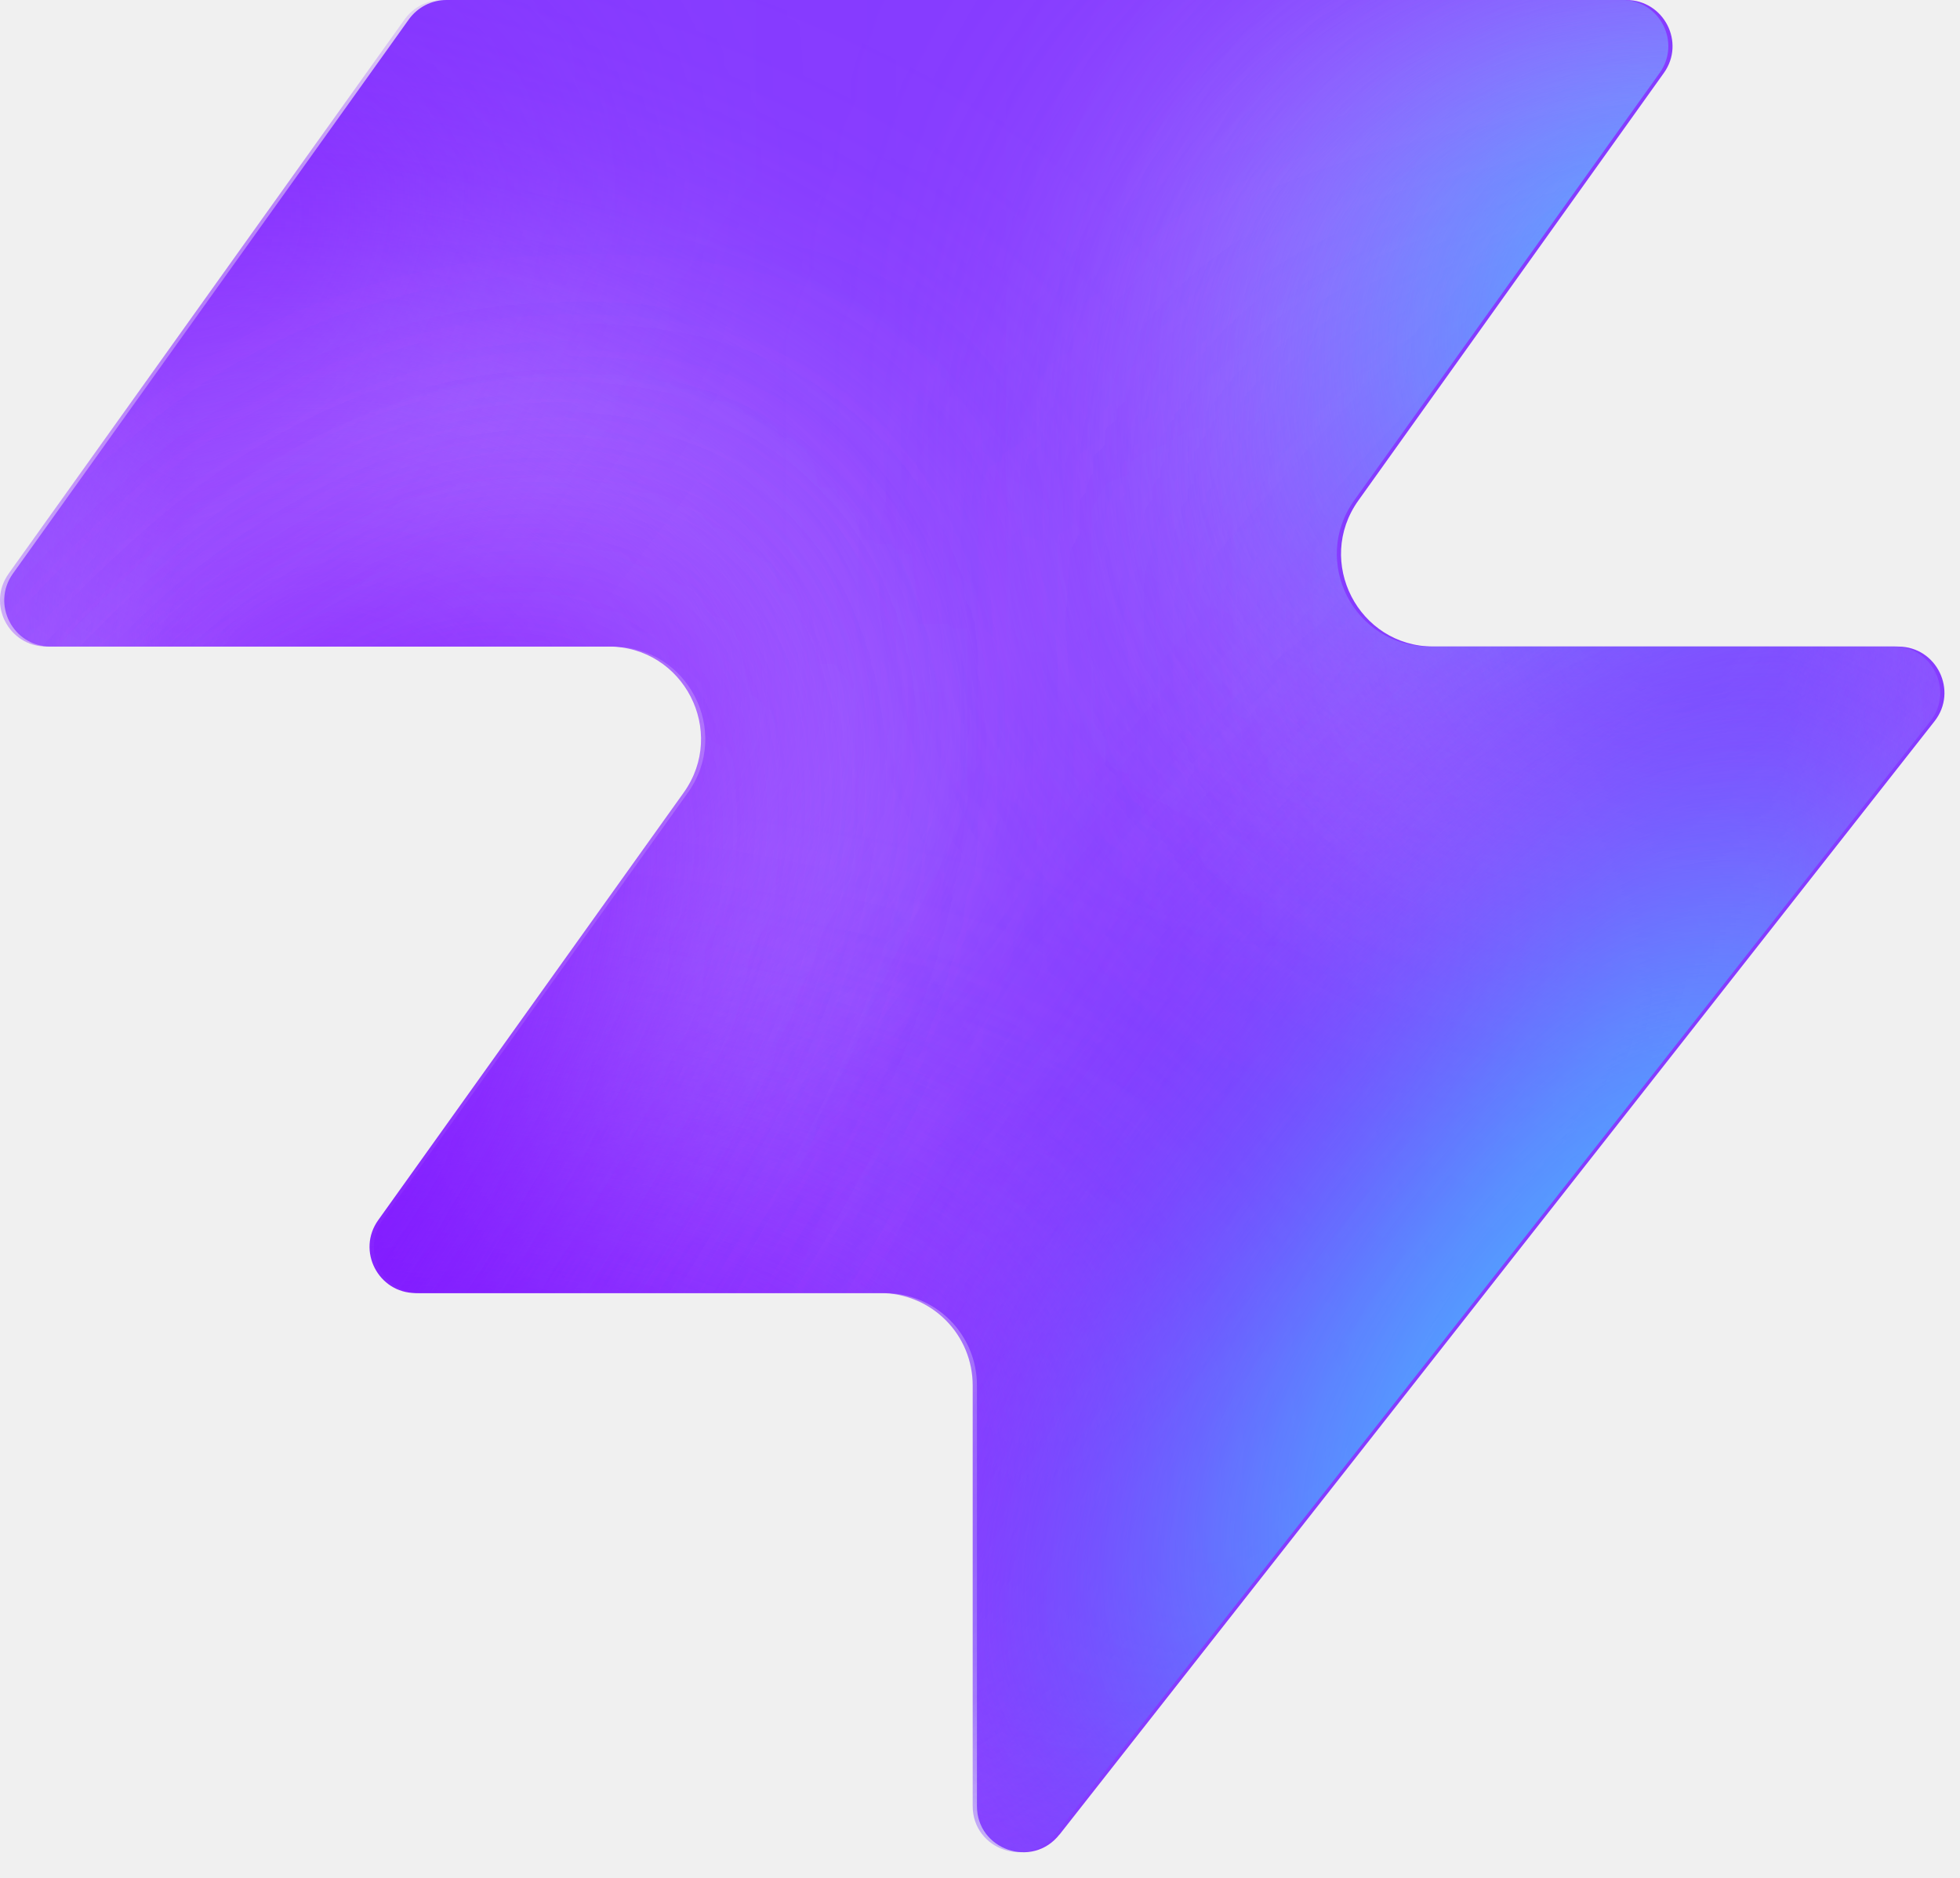
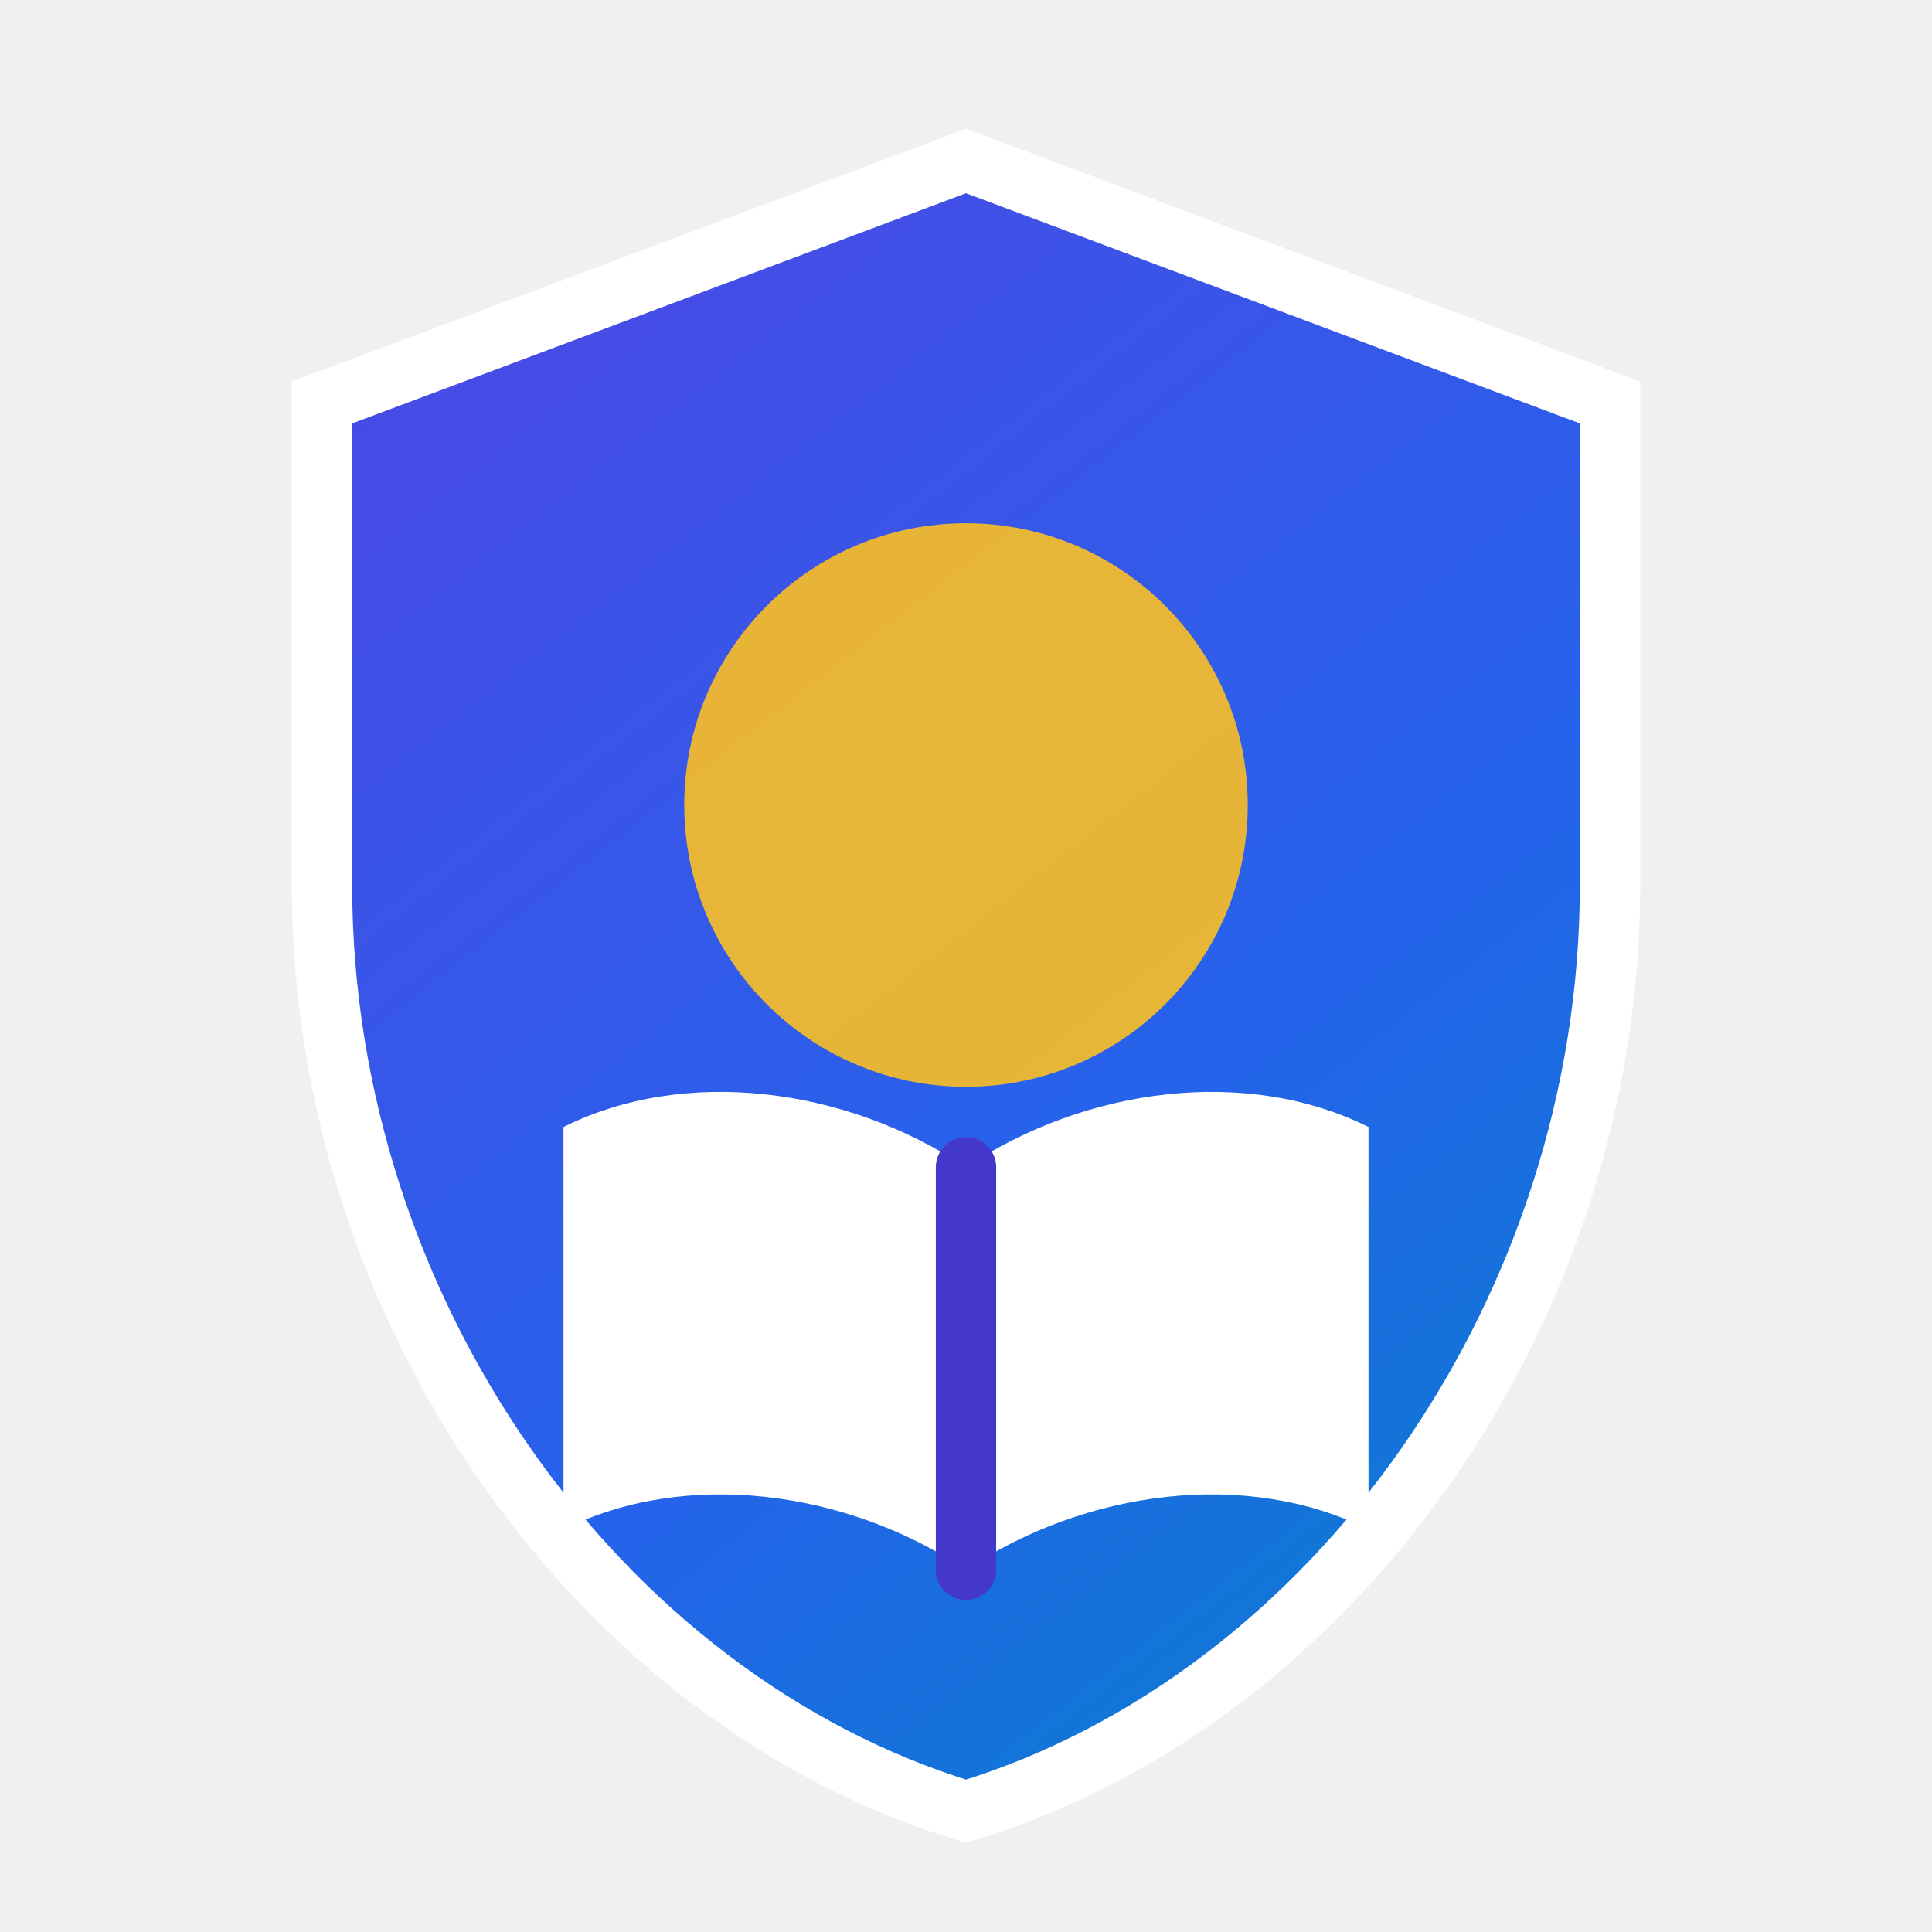
- <svg xmlns="http://www.w3.org/2000/svg" width="48" height="46" fill="none" viewBox="0 0 48 46">
-   <path fill="#863bff" d="M25.946 44.938c-.664.845-2.021.375-2.021-.698V33.937a2.26 2.26 0 0 0-2.262-2.262H10.287c-.92 0-1.456-1.04-.92-1.788l7.48-10.471c1.07-1.497 0-3.578-1.842-3.578H1.237c-.92 0-1.456-1.04-.92-1.788L10.013.474c.214-.297.556-.474.92-.474h28.894c.92 0 1.456 1.04.92 1.788l-7.48 10.471c-1.07 1.498 0 3.579 1.842 3.579h11.377c.943 0 1.473 1.088.89 1.83L25.947 44.94z" style="fill:#863bff;fill:color(display-p3 .525 .23 1);fill-opacity:1" />
-   <mask id="a" width="48" height="46" x="0" y="0" maskUnits="userSpaceOnUse" style="mask-type:alpha">
-     <path fill="#000" d="M25.842 44.938c-.664.844-2.021.375-2.021-.698V33.937a2.26 2.26 0 0 0-2.262-2.262H10.183c-.92 0-1.456-1.04-.92-1.788l7.48-10.471c1.07-1.498 0-3.579-1.842-3.579H1.133c-.92 0-1.456-1.04-.92-1.787L9.91.473c.214-.297.556-.474.92-.474h28.894c.92 0 1.456 1.04.92 1.788l-7.48 10.471c-1.07 1.498 0 3.578 1.842 3.578h11.377c.943 0 1.473 1.088.89 1.832L25.843 44.94z" style="fill:#000;fill-opacity:1" />
-   </mask>
-   <g mask="url(#a)">
-     <g filter="url(#b)">
-       <ellipse cx="5.508" cy="14.704" fill="#ede6ff" rx="5.508" ry="14.704" style="fill:#ede6ff;fill:color(display-p3 .927 .903 1);fill-opacity:1" transform="matrix(.00324 1 1 -.00324 -4.47 31.516)" />
-     </g>
-     <g filter="url(#c)">
-       <ellipse cx="10.399" cy="29.851" fill="#ede6ff" rx="10.399" ry="29.851" style="fill:#ede6ff;fill:color(display-p3 .927 .903 1);fill-opacity:1" transform="matrix(.00324 1 1 -.00324 -39.328 7.883)" />
-     </g>
-     <g filter="url(#d)">
-       <ellipse cx="5.508" cy="30.487" fill="#7e14ff" rx="5.508" ry="30.487" style="fill:#7e14ff;fill:color(display-p3 .492 .077 1);fill-opacity:1" transform="rotate(89.814 -25.913 -14.639)scale(1 -1)" />
-     </g>
-     <g filter="url(#e)">
-       <ellipse cx="5.508" cy="30.599" fill="#7e14ff" rx="5.508" ry="30.599" style="fill:#7e14ff;fill:color(display-p3 .492 .077 1);fill-opacity:1" transform="rotate(89.814 -32.644 -3.334)scale(1 -1)" />
-     </g>
-     <g filter="url(#f)">
-       <ellipse cx="5.508" cy="30.599" fill="#7e14ff" rx="5.508" ry="30.599" style="fill:#7e14ff;fill:color(display-p3 .492 .077 1);fill-opacity:1" transform="matrix(.00324 1 1 -.00324 -34.34 30.47)" />
-     </g>
-     <g filter="url(#g)">
-       <ellipse cx="14.072" cy="22.078" fill="#ede6ff" rx="14.072" ry="22.078" style="fill:#ede6ff;fill:color(display-p3 .927 .903 1);fill-opacity:1" transform="rotate(93.35 24.506 48.493)scale(-1 1)" />
-     </g>
-     <g filter="url(#h)">
-       <ellipse cx="3.47" cy="21.501" fill="#7e14ff" rx="3.47" ry="21.501" style="fill:#7e14ff;fill:color(display-p3 .492 .077 1);fill-opacity:1" transform="rotate(89.009 28.708 47.59)scale(-1 1)" />
-     </g>
-     <g filter="url(#i)">
-       <ellipse cx="3.47" cy="21.501" fill="#7e14ff" rx="3.47" ry="21.501" style="fill:#7e14ff;fill:color(display-p3 .492 .077 1);fill-opacity:1" transform="rotate(89.009 28.708 47.59)scale(-1 1)" />
-     </g>
-     <g filter="url(#j)">
-       <ellipse cx=".387" cy="8.972" fill="#7e14ff" rx="4.407" ry="29.108" style="fill:#7e14ff;fill:color(display-p3 .492 .077 1);fill-opacity:1" transform="rotate(39.51 .387 8.972)" />
-     </g>
-     <g filter="url(#k)">
-       <ellipse cx="47.523" cy="-6.092" fill="#7e14ff" rx="4.407" ry="29.108" style="fill:#7e14ff;fill:color(display-p3 .492 .077 1);fill-opacity:1" transform="rotate(37.892 47.523 -6.092)" />
-     </g>
-     <g filter="url(#l)">
-       <ellipse cx="41.412" cy="6.333" fill="#47bfff" rx="5.971" ry="9.665" style="fill:#47bfff;fill:color(display-p3 .28 .748 1);fill-opacity:1" transform="rotate(37.892 41.412 6.333)" />
-     </g>
-     <g filter="url(#m)">
-       <ellipse cx="-1.879" cy="38.332" fill="#7e14ff" rx="4.407" ry="29.108" style="fill:#7e14ff;fill:color(display-p3 .492 .077 1);fill-opacity:1" transform="rotate(37.892 -1.88 38.332)" />
-     </g>
-     <g filter="url(#n)">
-       <ellipse cx="-1.879" cy="38.332" fill="#7e14ff" rx="4.407" ry="29.108" style="fill:#7e14ff;fill:color(display-p3 .492 .077 1);fill-opacity:1" transform="rotate(37.892 -1.88 38.332)" />
-     </g>
-     <g filter="url(#o)">
-       <ellipse cx="35.651" cy="29.907" fill="#7e14ff" rx="4.407" ry="29.108" style="fill:#7e14ff;fill:color(display-p3 .492 .077 1);fill-opacity:1" transform="rotate(37.892 35.651 29.907)" />
-     </g>
-     <g filter="url(#p)">
-       <ellipse cx="38.418" cy="32.4" fill="#47bfff" rx="5.971" ry="15.297" style="fill:#47bfff;fill:color(display-p3 .28 .748 1);fill-opacity:1" transform="rotate(37.892 38.418 32.4)" />
-     </g>
-   </g>
+ <svg xmlns="http://www.w3.org/2000/svg" viewBox="0 0 48 48" fill="none">
+   <path d="M24 4L8 10V22C8 32.5 14.8 42.2 24 45C33.2 42.2 40 32.5 40 22V10L24 4Z" fill="url(#shieldGrad)" stroke="#FFFFFF" stroke-width="1.5" />
+   <circle cx="24" cy="20" r="7" fill="#FBBF24" opacity="0.9" />
+   <path d="M14 28C17 26.5 21 27 24 29C27 27 31 26.5 34 28V38C31 36.5 27 37 24 39C21 37 17 36.5 14 38V28Z" fill="#FFFFFF" />
+   <path d="M24 29V39" stroke="#4338CA" stroke-width="1.5" stroke-linecap="round" />
  <defs>
-     <filter id="b" width="60.045" height="41.654" x="-19.77" y="16.149" color-interpolation-filters="sRGB" filterUnits="userSpaceOnUse">
-       <feFlood flood-opacity="0" result="BackgroundImageFix" />
-       <feBlend in="SourceGraphic" in2="BackgroundImageFix" result="shape" />
-       <feGaussianBlur result="effect1_foregroundBlur_2002_17158" stdDeviation="7.659" />
-     </filter>
-     <filter id="c" width="90.34" height="51.437" x="-54.613" y="-7.533" color-interpolation-filters="sRGB" filterUnits="userSpaceOnUse">
-       <feFlood flood-opacity="0" result="BackgroundImageFix" />
-       <feBlend in="SourceGraphic" in2="BackgroundImageFix" result="shape" />
-       <feGaussianBlur result="effect1_foregroundBlur_2002_17158" stdDeviation="7.659" />
-     </filter>
-     <filter id="d" width="79.355" height="29.4" x="-49.64" y="2.03" color-interpolation-filters="sRGB" filterUnits="userSpaceOnUse">
-       <feFlood flood-opacity="0" result="BackgroundImageFix" />
-       <feBlend in="SourceGraphic" in2="BackgroundImageFix" result="shape" />
-       <feGaussianBlur result="effect1_foregroundBlur_2002_17158" stdDeviation="4.596" />
-     </filter>
-     <filter id="e" width="79.579" height="29.4" x="-45.045" y="20.029" color-interpolation-filters="sRGB" filterUnits="userSpaceOnUse">
-       <feFlood flood-opacity="0" result="BackgroundImageFix" />
-       <feBlend in="SourceGraphic" in2="BackgroundImageFix" result="shape" />
-       <feGaussianBlur result="effect1_foregroundBlur_2002_17158" stdDeviation="4.596" />
-     </filter>
-     <filter id="f" width="79.579" height="29.4" x="-43.513" y="21.178" color-interpolation-filters="sRGB" filterUnits="userSpaceOnUse">
-       <feFlood flood-opacity="0" result="BackgroundImageFix" />
-       <feBlend in="SourceGraphic" in2="BackgroundImageFix" result="shape" />
-       <feGaussianBlur result="effect1_foregroundBlur_2002_17158" stdDeviation="4.596" />
-     </filter>
-     <filter id="g" width="74.749" height="58.852" x="15.756" y="-17.901" color-interpolation-filters="sRGB" filterUnits="userSpaceOnUse">
-       <feFlood flood-opacity="0" result="BackgroundImageFix" />
-       <feBlend in="SourceGraphic" in2="BackgroundImageFix" result="shape" />
-       <feGaussianBlur result="effect1_foregroundBlur_2002_17158" stdDeviation="7.659" />
-     </filter>
-     <filter id="h" width="61.377" height="25.362" x="23.548" y="2.284" color-interpolation-filters="sRGB" filterUnits="userSpaceOnUse">
-       <feFlood flood-opacity="0" result="BackgroundImageFix" />
-       <feBlend in="SourceGraphic" in2="BackgroundImageFix" result="shape" />
-       <feGaussianBlur result="effect1_foregroundBlur_2002_17158" stdDeviation="4.596" />
-     </filter>
-     <filter id="i" width="61.377" height="25.362" x="23.548" y="2.284" color-interpolation-filters="sRGB" filterUnits="userSpaceOnUse">
-       <feFlood flood-opacity="0" result="BackgroundImageFix" />
-       <feBlend in="SourceGraphic" in2="BackgroundImageFix" result="shape" />
-       <feGaussianBlur result="effect1_foregroundBlur_2002_17158" stdDeviation="4.596" />
-     </filter>
-     <filter id="j" width="56.045" height="63.649" x="-27.636" y="-22.853" color-interpolation-filters="sRGB" filterUnits="userSpaceOnUse">
-       <feFlood flood-opacity="0" result="BackgroundImageFix" />
-       <feBlend in="SourceGraphic" in2="BackgroundImageFix" result="shape" />
-       <feGaussianBlur result="effect1_foregroundBlur_2002_17158" stdDeviation="4.596" />
-     </filter>
-     <filter id="k" width="54.814" height="64.646" x="20.116" y="-38.415" color-interpolation-filters="sRGB" filterUnits="userSpaceOnUse">
-       <feFlood flood-opacity="0" result="BackgroundImageFix" />
-       <feBlend in="SourceGraphic" in2="BackgroundImageFix" result="shape" />
-       <feGaussianBlur result="effect1_foregroundBlur_2002_17158" stdDeviation="4.596" />
-     </filter>
-     <filter id="l" width="33.541" height="35.313" x="24.641" y="-11.323" color-interpolation-filters="sRGB" filterUnits="userSpaceOnUse">
-       <feFlood flood-opacity="0" result="BackgroundImageFix" />
-       <feBlend in="SourceGraphic" in2="BackgroundImageFix" result="shape" />
-       <feGaussianBlur result="effect1_foregroundBlur_2002_17158" stdDeviation="4.596" />
-     </filter>
-     <filter id="m" width="54.814" height="64.646" x="-29.286" y="6.009" color-interpolation-filters="sRGB" filterUnits="userSpaceOnUse">
-       <feFlood flood-opacity="0" result="BackgroundImageFix" />
-       <feBlend in="SourceGraphic" in2="BackgroundImageFix" result="shape" />
-       <feGaussianBlur result="effect1_foregroundBlur_2002_17158" stdDeviation="4.596" />
-     </filter>
-     <filter id="n" width="54.814" height="64.646" x="-29.286" y="6.009" color-interpolation-filters="sRGB" filterUnits="userSpaceOnUse">
-       <feFlood flood-opacity="0" result="BackgroundImageFix" />
-       <feBlend in="SourceGraphic" in2="BackgroundImageFix" result="shape" />
-       <feGaussianBlur result="effect1_foregroundBlur_2002_17158" stdDeviation="4.596" />
-     </filter>
-     <filter id="o" width="54.814" height="64.646" x="8.244" y="-2.416" color-interpolation-filters="sRGB" filterUnits="userSpaceOnUse">
-       <feFlood flood-opacity="0" result="BackgroundImageFix" />
-       <feBlend in="SourceGraphic" in2="BackgroundImageFix" result="shape" />
-       <feGaussianBlur result="effect1_foregroundBlur_2002_17158" stdDeviation="4.596" />
-     </filter>
-     <filter id="p" width="39.409" height="43.623" x="18.713" y="10.588" color-interpolation-filters="sRGB" filterUnits="userSpaceOnUse">
-       <feFlood flood-opacity="0" result="BackgroundImageFix" />
-       <feBlend in="SourceGraphic" in2="BackgroundImageFix" result="shape" />
-       <feGaussianBlur result="effect1_foregroundBlur_2002_17158" stdDeviation="4.596" />
-     </filter>
+     <linearGradient id="shieldGrad" x1="8" y1="4" x2="40" y2="45" gradientUnits="userSpaceOnUse">
+       <stop stop-color="#4F46E5" />
+       <stop offset="0.6" stop-color="#2563EB" />
+       <stop offset="1" stop-color="#0284C7" />
+     </linearGradient>
  </defs>
</svg>
